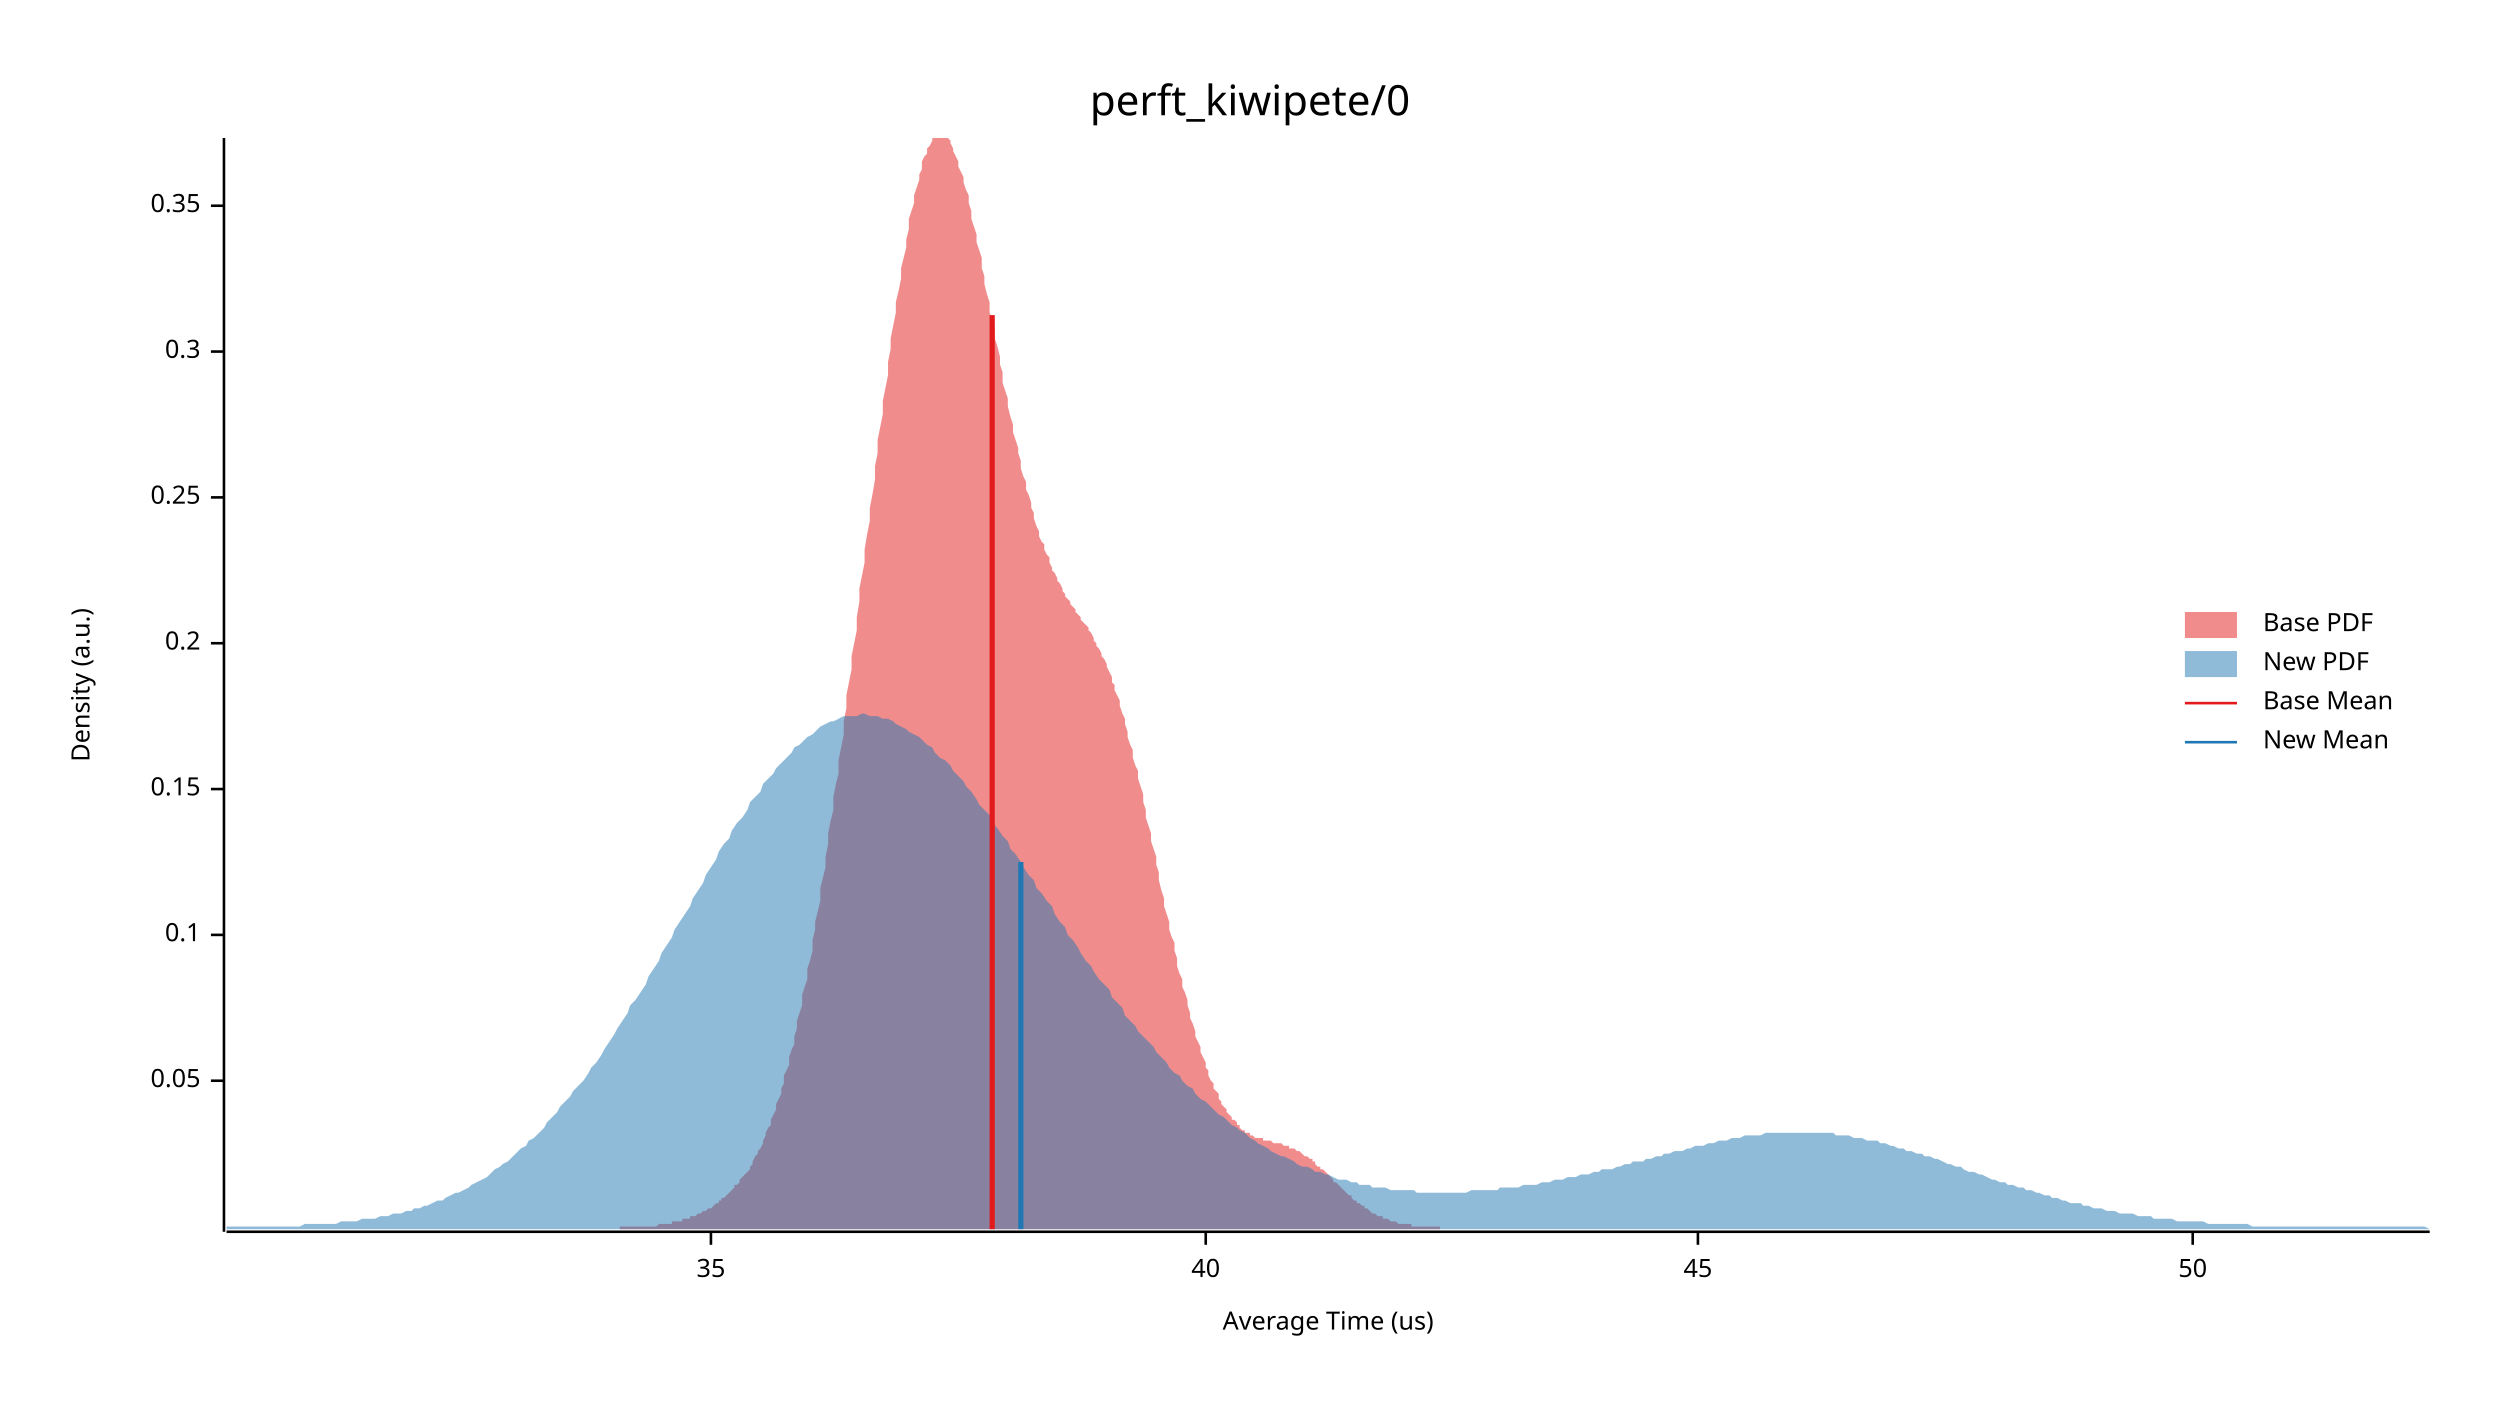
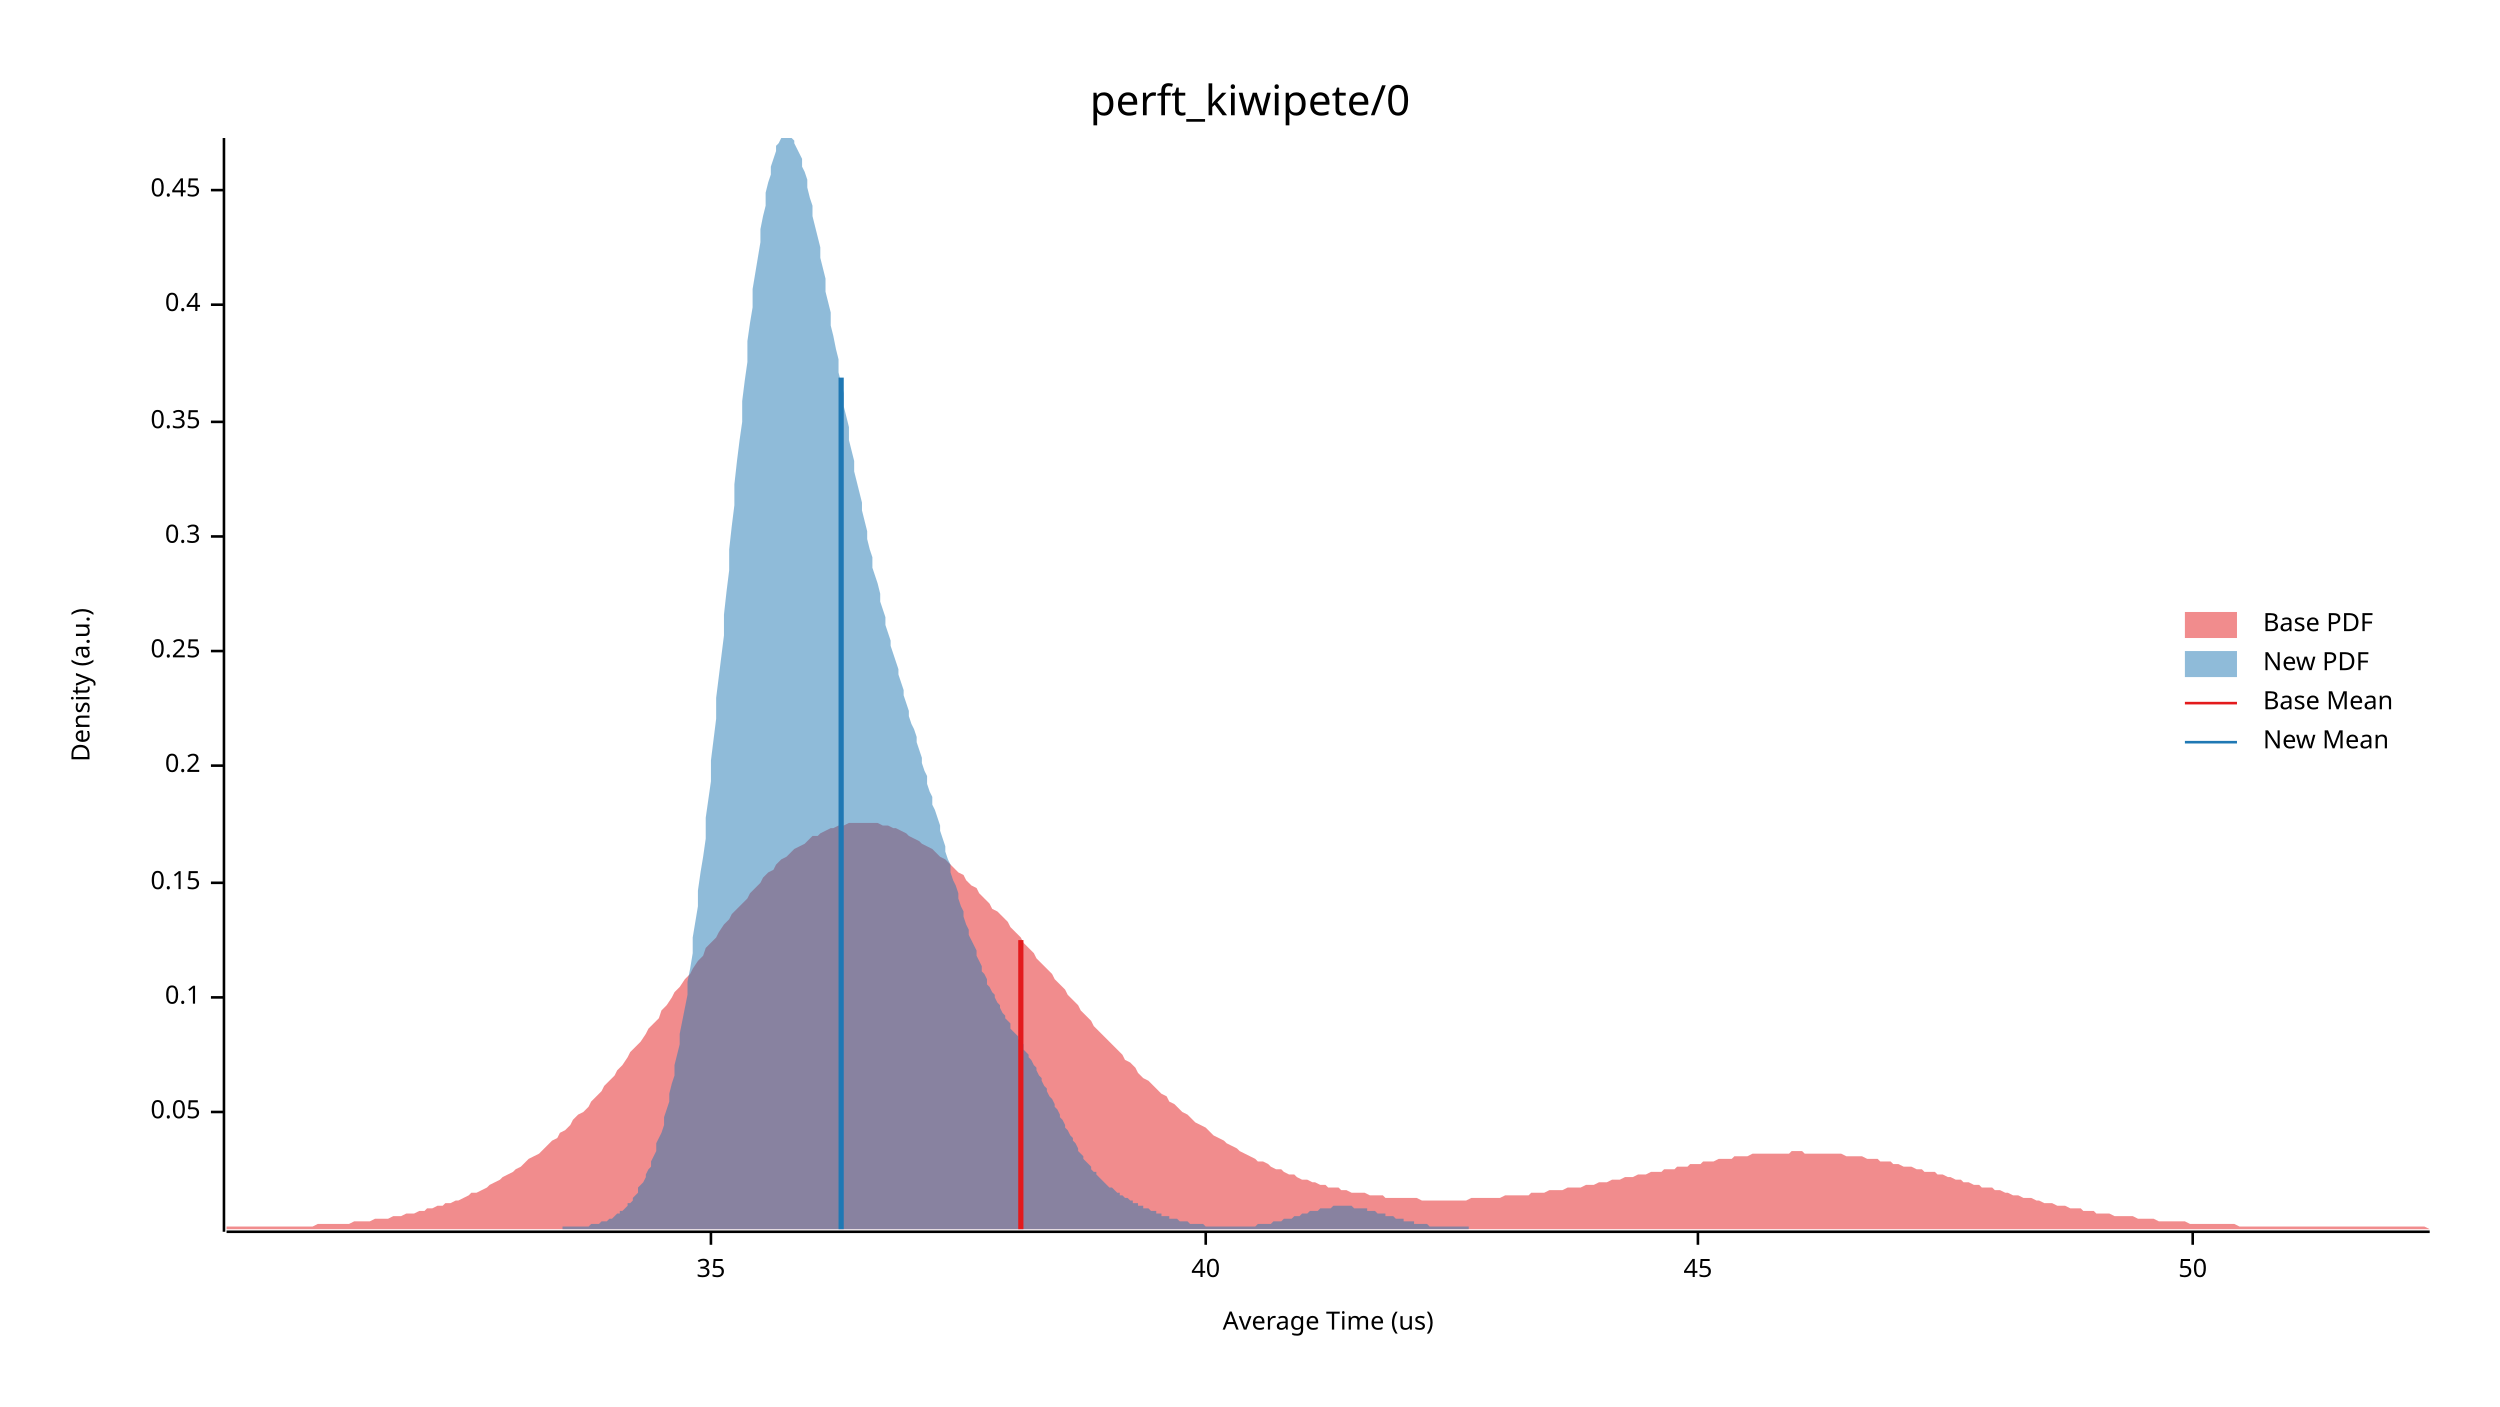
<svg xmlns="http://www.w3.org/2000/svg" width="960" height="540" viewBox="0 0 960 540">
  <text x="480" y="32" dy="0.76em" text-anchor="middle" font-family="sans-serif" font-size="16.129" opacity="1" fill="#000000">
perft_kiwipete/0
</text>
  <text x="27" y="263" dy="0.76em" text-anchor="middle" font-family="sans-serif" font-size="9.677" opacity="1" fill="#000000" transform="rotate(270, 27, 263)">
Density (a.u.)
</text>
  <text x="510" y="513" dy="-0.5ex" text-anchor="middle" font-family="sans-serif" font-size="9.677" opacity="1" fill="#000000">
Average Time (us)
</text>
  <polyline fill="none" opacity="1" stroke="#000000" stroke-width="1" points="86,53 86,473 " />
-   <text x="77" y="415" dy="0.5ex" text-anchor="end" font-family="sans-serif" font-size="9.677" opacity="1" fill="#000000">
+   <text x="77" y="427" dy="0.5ex" text-anchor="end" font-family="sans-serif" font-size="9.677" opacity="1" fill="#000000">
0.05
</text>
-   <polyline fill="none" opacity="1" stroke="#000000" stroke-width="1" points="81,415 86,415 " />
-   <text x="77" y="359" dy="0.5ex" text-anchor="end" font-family="sans-serif" font-size="9.677" opacity="1" fill="#000000">
+   <polyline fill="none" opacity="1" stroke="#000000" stroke-width="1" points="81,427 86,427 " />
+   <text x="77" y="383" dy="0.5ex" text-anchor="end" font-family="sans-serif" font-size="9.677" opacity="1" fill="#000000">
0.1
</text>
-   <polyline fill="none" opacity="1" stroke="#000000" stroke-width="1" points="81,359 86,359 " />
-   <text x="77" y="303" dy="0.5ex" text-anchor="end" font-family="sans-serif" font-size="9.677" opacity="1" fill="#000000">
+   <polyline fill="none" opacity="1" stroke="#000000" stroke-width="1" points="81,383 86,383 " />
+   <text x="77" y="339" dy="0.5ex" text-anchor="end" font-family="sans-serif" font-size="9.677" opacity="1" fill="#000000">
0.15
</text>
-   <polyline fill="none" opacity="1" stroke="#000000" stroke-width="1" points="81,303 86,303 " />
-   <text x="77" y="247" dy="0.5ex" text-anchor="end" font-family="sans-serif" font-size="9.677" opacity="1" fill="#000000">
+   <polyline fill="none" opacity="1" stroke="#000000" stroke-width="1" points="81,339 86,339 " />
+   <text x="77" y="294" dy="0.5ex" text-anchor="end" font-family="sans-serif" font-size="9.677" opacity="1" fill="#000000">
0.2
</text>
-   <polyline fill="none" opacity="1" stroke="#000000" stroke-width="1" points="81,247 86,247 " />
-   <text x="77" y="191" dy="0.5ex" text-anchor="end" font-family="sans-serif" font-size="9.677" opacity="1" fill="#000000">
+   <polyline fill="none" opacity="1" stroke="#000000" stroke-width="1" points="81,294 86,294 " />
+   <text x="77" y="250" dy="0.5ex" text-anchor="end" font-family="sans-serif" font-size="9.677" opacity="1" fill="#000000">
0.25
</text>
-   <polyline fill="none" opacity="1" stroke="#000000" stroke-width="1" points="81,191 86,191 " />
-   <text x="77" y="135" dy="0.5ex" text-anchor="end" font-family="sans-serif" font-size="9.677" opacity="1" fill="#000000">
+   <polyline fill="none" opacity="1" stroke="#000000" stroke-width="1" points="81,250 86,250 " />
+   <text x="77" y="206" dy="0.5ex" text-anchor="end" font-family="sans-serif" font-size="9.677" opacity="1" fill="#000000">
0.3
</text>
-   <polyline fill="none" opacity="1" stroke="#000000" stroke-width="1" points="81,135 86,135 " />
-   <text x="77" y="79" dy="0.5ex" text-anchor="end" font-family="sans-serif" font-size="9.677" opacity="1" fill="#000000">
+   <polyline fill="none" opacity="1" stroke="#000000" stroke-width="1" points="81,206 86,206 " />
+   <text x="77" y="162" dy="0.5ex" text-anchor="end" font-family="sans-serif" font-size="9.677" opacity="1" fill="#000000">
0.35
</text>
-   <polyline fill="none" opacity="1" stroke="#000000" stroke-width="1" points="81,79 86,79 " />
+   <polyline fill="none" opacity="1" stroke="#000000" stroke-width="1" points="81,162 86,162 " />
+   <text x="77" y="117" dy="0.5ex" text-anchor="end" font-family="sans-serif" font-size="9.677" opacity="1" fill="#000000">
+ 0.4
+ </text>
+   <polyline fill="none" opacity="1" stroke="#000000" stroke-width="1" points="81,117 86,117 " />
+   <text x="77" y="73" dy="0.5ex" text-anchor="end" font-family="sans-serif" font-size="9.677" opacity="1" fill="#000000">
+ 0.45
+ </text>
+   <polyline fill="none" opacity="1" stroke="#000000" stroke-width="1" points="81,73 86,73 " />
  <polyline fill="none" opacity="1" stroke="#000000" stroke-width="1" points="87,473 933,473 " />
  <text x="273" y="483" dy="0.76em" text-anchor="middle" font-family="sans-serif" font-size="9.677" opacity="1" fill="#000000">
35
</text>
  <polyline fill="none" opacity="1" stroke="#000000" stroke-width="1" points="273,473 273,478 " />
  <text x="463" y="483" dy="0.76em" text-anchor="middle" font-family="sans-serif" font-size="9.677" opacity="1" fill="#000000">
40
</text>
  <polyline fill="none" opacity="1" stroke="#000000" stroke-width="1" points="463,473 463,478 " />
  <text x="652" y="483" dy="0.76em" text-anchor="middle" font-family="sans-serif" font-size="9.677" opacity="1" fill="#000000">
45
</text>
  <polyline fill="none" opacity="1" stroke="#000000" stroke-width="1" points="652,473 652,478 " />
  <text x="842" y="483" dy="0.76em" text-anchor="middle" font-family="sans-serif" font-size="9.677" opacity="1" fill="#000000">
50
</text>
  <polyline fill="none" opacity="1" stroke="#000000" stroke-width="1" points="842,473 842,478 " />
-   <polygon opacity="0.5" fill="#E31A1C" points="238,471 238,471 239,471 240,471 240,471 241,471 241,471 242,471 243,471 243,471 244,471 245,471 245,471 246,471 246,471 247,471 248,471 248,471 249,471 250,471 250,471 251,471 252,471 252,471 253,470 253,470 254,470 255,470 255,470 256,470 257,470 257,470 258,470 258,469 259,469 260,469 260,469 261,469 262,469 262,468 263,468 264,468 264,468 265,468 265,467 266,467 267,467 267,467 268,466 269,466 269,466 270,465 270,465 271,465 272,464 272,464 273,464 274,463 274,463 275,462 276,462 276,461 277,461 277,460 278,460 279,459 279,459 280,458 281,457 281,457 282,456 282,455 283,455 284,454 284,453 285,452 286,451 286,451 287,450 288,449 288,448 289,447 289,446 290,444 291,443 291,442 292,441 293,439 293,438 294,436 294,435 295,433 296,432 296,430 297,428 298,426 298,424 299,422 300,420 300,418 301,416 301,413 302,411 303,409 303,406 304,403 305,401 305,398 306,395 306,392 307,389 308,386 308,382 309,379 310,376 310,372 311,369 312,365 312,361 313,357 313,354 314,350 315,346 315,341 316,337 317,333 317,329 318,324 318,320 319,315 320,311 320,306 321,301 322,297 322,292 323,287 324,282 324,277 325,272 325,267 326,262 327,257 327,252 328,247 329,242 329,237 330,231 330,226 331,221 332,216 332,211 333,205 334,200 334,195 335,190 336,184 336,179 337,174 337,169 338,164 339,159 339,154 340,149 341,144 341,139 342,134 342,130 343,125 344,120 344,116 345,112 346,107 346,103 347,99 348,95 348,92 349,88 349,84 350,81 351,78 351,75 352,72 353,69 353,67 354,65 354,62 355,60 356,59 356,57 357,56 358,54 358,53 359,53 360,53 360,53 361,53 361,53 362,53 363,53 363,53 364,53 365,54 365,55 366,57 366,58 367,60 368,62 368,64 369,66 370,68 370,70 371,73 372,75 372,78 373,81 373,84 374,87 375,90 375,93 376,96 377,99 377,103 378,106 378,109 379,113 380,116 380,120 381,123 382,126 382,130 383,133 384,137 384,140 385,143 385,147 386,150 387,153 387,156 388,160 389,163 389,166 390,169 391,172 391,174 392,177 392,180 393,183 394,185 394,188 395,190 396,193 396,195 397,197 397,199 398,202 399,204 399,206 400,208 401,209 401,211 402,213 403,214 403,216 404,218 404,219 405,220 406,222 406,223 407,224 408,226 408,227 409,228 409,229 410,230 411,231 411,232 412,233 413,234 413,235 414,236 415,237 415,238 416,239 416,239 417,240 418,241 418,242 419,243 420,245 420,246 421,247 421,248 422,249 423,251 423,252 424,253 425,255 425,256 426,258 427,260 427,262 428,263 428,265 429,267 430,269 430,271 431,274 432,276 432,278 433,281 433,283 434,286 435,288 435,291 436,294 437,296 437,299 438,302 439,305 439,308 440,311 440,314 441,317 442,320 442,323 443,326 444,329 444,332 445,335 445,338 446,342 447,345 447,348 448,351 449,354 449,357 450,360 451,362 451,365 452,368 452,371 453,374 454,376 454,379 455,381 456,384 456,386 457,389 457,391 458,393 459,396 459,398 460,400 461,402 461,404 462,406 463,408 463,410 464,411 464,413 465,415 466,416 466,418 467,419 468,420 468,422 469,423 469,424 470,425 471,426 471,427 472,428 473,429 473,430 474,430 475,431 475,432 476,432 476,433 477,434 478,434 478,435 479,435 480,435 480,436 481,436 481,436 482,437 483,437 483,437 484,437 485,437 485,438 486,438 487,438 487,438 488,438 488,438 489,439 490,439 490,439 491,439 492,439 492,439 493,440 493,440 494,440 495,440 495,441 496,441 497,441 497,441 498,442 499,442 499,442 500,443 500,443 501,444 502,444 502,444 503,445 504,445 504,446 505,446 505,447 506,448 507,448 507,449 508,449 509,450 509,450 510,451 511,452 511,452 512,453 512,454 513,454 514,455 514,455 515,456 516,457 516,457 517,458 517,458 518,459 519,459 519,460 520,461 521,461 521,462 522,462 523,463 523,463 524,463 524,464 525,464 526,465 526,465 527,466 528,466 528,466 529,467 529,467 530,467 531,467 531,468 532,468 533,468 533,468 534,469 535,469 535,469 536,469 536,469 537,470 538,470 538,470 539,470 540,470 540,470 541,470 542,470 542,471 543,471 543,471 544,471 545,471 545,471 546,471 547,471 547,471 548,471 548,471 549,471 550,471 550,471 551,471 552,471 552,471 553,471 553,472 238,472 " />
-   <polygon opacity="0.5" fill="#1F78B4" points="87,471 88,471 90,471 92,471 93,471 95,471 97,471 98,471 100,471 102,471 103,471 105,471 107,471 109,471 110,471 112,471 114,471 115,471 117,470 119,470 120,470 122,470 124,470 125,470 127,470 129,470 131,469 132,469 134,469 136,469 137,469 139,468 141,468 142,468 144,468 146,467 148,467 149,467 151,466 153,466 154,466 156,465 158,465 159,464 161,464 163,463 164,463 166,462 168,461 170,461 171,460 173,459 175,458 176,458 178,457 180,456 181,455 183,454 185,453 187,452 188,451 190,449 192,448 193,447 195,446 197,444 198,443 200,441 202,440 203,438 205,437 207,435 209,433 210,431 212,429 214,427 215,425 217,423 219,421 220,419 222,417 224,415 226,412 227,410 229,408 231,405 232,403 234,400 236,397 237,395 239,392 241,389 242,386 244,384 246,381 248,378 249,375 251,372 253,369 254,366 256,363 258,360 259,357 261,354 263,351 265,348 266,345 268,342 270,339 271,336 273,333 275,330 276,327 278,324 280,322 281,319 283,316 285,314 287,311 288,308 290,306 292,304 293,301 295,299 297,297 298,295 300,293 302,291 304,289 305,287 307,286 309,284 310,283 312,282 314,280 315,279 317,278 319,277 320,277 322,276 324,275 326,275 327,275 329,275 331,274 332,274 334,275 336,275 337,275 339,276 341,276 343,277 344,278 346,279 348,280 349,281 351,282 353,283 354,284 356,286 358,287 359,289 361,291 363,292 365,294 366,296 368,298 370,300 371,302 373,304 375,307 376,309 378,311 380,313 381,316 383,318 385,321 387,323 388,326 390,328 392,331 393,333 395,336 397,338 398,341 400,343 402,346 404,348 405,351 407,354 409,356 410,359 412,361 414,364 415,366 417,369 419,371 420,373 422,376 424,378 426,380 427,383 429,385 431,387 432,390 434,392 436,394 437,396 439,398 441,400 443,402 444,404 446,406 448,408 449,410 451,412 453,413 454,415 456,417 458,418 459,420 461,422 463,423 465,425 466,426 468,428 470,429 471,430 473,432 475,433 476,434 478,435 480,437 482,438 483,439 485,440 487,441 488,442 490,443 492,444 493,444 495,445 497,446 498,447 500,448 502,448 504,449 505,450 507,450 509,451 510,451 512,452 514,453 515,453 517,453 519,454 521,454 522,455 524,455 526,455 527,456 529,456 531,456 532,456 534,457 536,457 537,457 539,457 541,457 543,457 544,458 546,458 548,458 549,458 551,458 553,458 554,458 556,458 558,458 560,458 561,458 563,458 565,457 566,457 568,457 570,457 571,457 573,457 575,457 576,456 578,456 580,456 582,456 583,456 585,455 587,455 588,455 590,455 592,454 593,454 595,454 597,453 599,453 600,453 602,452 604,452 605,452 607,451 609,451 610,451 612,450 614,450 615,449 617,449 619,449 621,448 622,448 624,447 626,447 627,446 629,446 631,446 632,445 634,445 636,444 638,444 639,443 641,443 643,442 644,442 646,442 648,441 649,441 651,440 653,440 654,440 656,439 658,439 660,438 661,438 663,438 665,437 666,437 668,437 670,436 671,436 673,436 675,436 676,436 678,435 680,435 682,435 683,435 685,435 687,435 688,435 690,435 692,435 693,435 695,435 697,435 699,435 700,435 702,435 704,435 705,436 707,436 709,436 710,436 712,437 714,437 715,437 717,438 719,438 721,438 722,439 724,439 726,440 727,440 729,441 731,441 732,442 734,442 736,443 738,443 739,444 741,444 743,445 744,445 746,446 748,447 749,447 751,448 753,448 754,449 756,450 758,450 760,451 761,451 763,452 765,453 766,453 768,454 770,454 771,455 773,455 775,456 777,456 778,457 780,457 782,458 783,458 785,459 787,459 788,460 790,460 792,461 793,461 795,462 797,462 799,462 800,463 802,463 804,464 805,464 807,464 809,465 810,465 812,465 814,466 816,466 817,466 819,466 821,467 822,467 824,467 826,467 827,468 829,468 831,468 832,468 834,468 836,469 838,469 839,469 841,469 843,469 844,469 846,469 848,470 849,470 851,470 853,470 855,470 856,470 858,470 860,470 861,470 863,470 865,471 866,471 868,471 870,471 871,471 873,471 875,471 877,471 878,471 880,471 882,471 883,471 885,471 887,471 888,471 890,471 892,471 894,471 895,471 897,471 899,471 900,471 902,471 904,471 905,471 907,471 909,471 910,471 912,471 914,471 916,471 917,471 919,471 921,471 922,471 924,471 926,471 927,471 929,471 931,471 933,472 933,472 87,472 " />
-   <polyline fill="none" opacity="1" stroke="#E31A1C" stroke-width="2" points="381,472 381,121 " />
-   <polyline fill="none" opacity="1" stroke="#1F78B4" stroke-width="2" points="392,472 392,331 " />
+   <polygon opacity="0.5" fill="#E31A1C" points="87,471 88,471 90,471 92,471 93,471 95,471 97,471 98,471 100,471 102,471 103,471 105,471 107,471 109,471 110,471 112,471 114,471 115,471 117,471 119,471 120,471 122,470 124,470 125,470 127,470 129,470 131,470 132,470 134,470 136,469 137,469 139,469 141,469 142,469 144,468 146,468 148,468 149,468 151,467 153,467 154,467 156,466 158,466 159,466 161,465 163,465 164,464 166,464 168,463 170,463 171,462 173,462 175,461 176,461 178,460 180,459 181,458 183,458 185,457 187,456 188,455 190,454 192,453 193,452 195,451 197,450 198,449 200,448 202,446 203,445 205,444 207,443 209,441 210,440 212,438 214,437 215,435 217,434 219,432 220,430 222,428 224,427 226,425 227,423 229,421 231,419 232,417 234,415 236,413 237,411 239,409 241,406 242,404 244,402 246,400 248,397 249,395 251,393 253,391 254,388 256,386 258,383 259,381 261,379 263,376 265,374 266,372 268,369 270,367 271,364 273,362 275,360 276,358 278,355 280,353 281,351 283,349 285,347 287,345 288,343 290,341 292,339 293,337 295,335 297,334 298,332 300,330 302,329 304,327 305,326 307,325 309,324 310,323 312,321 314,321 315,320 317,319 319,318 320,318 322,317 324,317 326,316 327,316 329,316 331,316 332,316 334,316 336,316 337,316 339,317 341,317 343,318 344,318 346,319 348,320 349,321 351,322 353,323 354,324 356,325 358,326 359,327 361,329 363,330 365,332 366,333 368,335 370,336 371,338 373,340 375,341 376,343 378,345 380,347 381,349 383,350 385,352 387,354 388,356 390,358 392,360 393,362 395,364 397,366 398,368 400,370 402,372 404,374 405,376 407,378 409,380 410,382 412,384 414,386 415,388 417,390 419,392 420,394 422,396 424,398 426,400 427,401 429,403 431,405 432,407 434,408 436,410 437,412 439,414 441,415 443,417 444,418 446,420 448,421 449,423 451,424 453,426 454,427 456,428 458,430 459,431 461,432 463,433 465,435 466,436 468,437 470,438 471,439 473,440 475,441 476,442 478,443 480,444 482,445 483,446 485,446 487,447 488,448 490,449 492,449 493,450 495,451 497,451 498,452 500,453 502,453 504,454 505,454 507,455 509,455 510,456 512,456 514,456 515,457 517,457 519,458 521,458 522,458 524,458 526,459 527,459 529,459 531,459 532,460 534,460 536,460 537,460 539,460 541,460 543,460 544,460 546,461 548,461 549,461 551,461 553,461 554,461 556,461 558,461 560,461 561,461 563,461 565,460 566,460 568,460 570,460 571,460 573,460 575,460 576,460 578,459 580,459 582,459 583,459 585,459 587,459 588,458 590,458 592,458 593,458 595,457 597,457 599,457 600,457 602,456 604,456 605,456 607,456 609,455 610,455 612,455 614,454 615,454 617,454 619,453 621,453 622,453 624,452 626,452 627,452 629,451 631,451 632,451 634,450 636,450 638,450 639,449 641,449 643,449 644,448 646,448 648,448 649,447 651,447 653,447 654,446 656,446 658,446 660,445 661,445 663,445 665,445 666,444 668,444 670,444 671,444 673,443 675,443 676,443 678,443 680,443 682,443 683,443 685,443 687,443 688,442 690,442 692,442 693,443 695,443 697,443 699,443 700,443 702,443 704,443 705,443 707,443 709,444 710,444 712,444 714,444 715,444 717,445 719,445 721,445 722,446 724,446 726,446 727,447 729,447 731,448 732,448 734,448 736,449 738,449 739,450 741,450 743,450 744,451 746,451 748,452 749,452 751,453 753,453 754,454 756,454 758,455 760,455 761,456 763,456 765,456 766,457 768,457 770,458 771,458 773,459 775,459 777,460 778,460 780,460 782,461 783,461 785,462 787,462 788,462 790,463 792,463 793,463 795,464 797,464 799,464 800,465 802,465 804,465 805,466 807,466 809,466 810,466 812,467 814,467 816,467 817,467 819,467 821,468 822,468 824,468 826,468 827,468 829,469 831,469 832,469 834,469 836,469 838,469 839,469 841,470 843,470 844,470 846,470 848,470 849,470 851,470 853,470 855,470 856,470 858,470 860,471 861,471 863,471 865,471 866,471 868,471 870,471 871,471 873,471 875,471 877,471 878,471 880,471 882,471 883,471 885,471 887,471 888,471 890,471 892,471 894,471 895,471 897,471 899,471 900,471 902,471 904,471 905,471 907,471 909,471 910,471 912,471 914,471 916,471 917,471 919,471 921,471 922,471 924,471 926,471 927,471 929,471 931,471 933,472 933,472 87,472 " />
+   <polygon opacity="0.5" fill="#1F78B4" points="216,471 217,471 218,471 218,471 219,471 220,471 220,471 221,471 222,471 222,471 223,471 224,471 225,471 225,471 226,471 227,470 227,470 228,470 229,470 229,470 230,470 231,469 231,469 232,469 233,469 234,468 234,468 235,468 236,467 236,467 237,466 238,466 238,465 239,465 240,464 241,463 241,462 242,462 243,461 243,460 244,459 245,458 245,456 246,455 247,454 248,452 248,451 249,449 250,448 250,446 251,444 252,442 252,439 253,437 254,435 255,432 255,429 256,426 257,423 257,420 258,416 259,413 259,409 260,405 261,401 261,397 262,392 263,387 264,382 264,377 265,372 266,366 266,360 267,354 268,348 268,342 269,335 270,329 271,322 271,314 272,307 273,300 273,292 274,284 275,276 275,268 276,260 277,252 278,244 278,236 279,227 280,219 280,211 281,202 282,194 282,186 283,177 284,169 285,162 285,154 286,146 287,139 287,131 288,124 289,118 289,111 290,105 291,99 292,93 292,88 293,83 294,79 294,74 295,70 296,67 296,64 297,61 298,58 298,56 299,55 300,53 301,53 301,53 302,53 303,53 303,53 304,53 305,54 305,55 306,57 307,59 308,61 308,64 309,66 310,69 310,72 311,76 312,79 312,83 313,87 314,91 315,95 315,99 316,103 317,107 317,112 318,116 319,120 319,125 320,129 321,134 322,138 322,143 323,147 324,151 324,156 325,160 326,164 326,169 327,173 328,177 328,181 329,185 330,189 331,193 331,196 332,200 333,204 333,207 334,211 335,214 335,218 336,221 337,224 338,228 338,231 339,234 340,237 340,240 341,243 342,246 342,248 343,251 344,254 345,257 345,259 346,262 347,265 347,267 348,270 349,273 349,275 350,278 351,280 352,283 352,285 353,288 354,291 354,293 355,296 356,298 356,301 357,304 358,306 358,309 359,311 360,314 361,317 361,319 362,322 363,325 363,327 364,330 365,332 365,335 366,338 367,340 368,343 368,345 369,348 370,350 370,352 371,355 372,357 372,359 373,361 374,363 375,365 375,367 376,369 377,371 377,373 378,374 379,376 379,378 380,379 381,381 382,382 382,383 383,385 384,386 384,387 385,389 386,390 386,391 387,392 388,393 388,395 389,396 390,397 391,398 391,399 392,400 393,401 393,403 394,404 395,405 395,406 396,407 397,409 398,410 398,411 399,413 400,414 400,415 401,417 402,418 402,419 403,421 404,422 405,424 405,425 406,426 407,428 407,429 408,430 409,432 409,433 410,434 411,436 412,437 412,438 413,439 414,441 414,442 415,443 416,444 416,445 417,446 418,447 419,448 419,449 420,450 421,450 421,451 422,452 423,453 423,453 424,454 425,455 425,455 426,456 427,456 428,457 428,457 429,458 430,458 430,459 431,459 432,460 432,460 433,460 434,461 435,461 435,462 436,462 437,462 437,463 438,463 439,463 439,464 440,464 441,464 442,465 442,465 443,465 444,465 444,466 445,466 446,466 446,467 447,467 448,467 449,467 449,468 450,468 451,468 451,468 452,468 453,469 453,469 454,469 455,469 455,469 456,469 457,470 458,470 458,470 459,470 460,470 460,470 461,470 462,470 462,470 463,471 464,471 465,471 465,471 466,471 467,471 467,471 468,471 469,471 469,471 470,471 471,471 472,471 472,471 473,471 474,471 474,471 475,471 476,471 476,471 477,471 478,471 479,471 479,471 480,471 481,471 481,471 482,471 483,470 483,470 484,470 485,470 485,470 486,470 487,470 488,470 488,470 489,469 490,469 490,469 491,469 492,469 492,469 493,468 494,468 495,468 495,468 496,468 497,467 497,467 498,467 499,467 499,467 500,466 501,466 502,466 502,466 503,465 504,465 504,465 505,465 506,465 506,465 507,464 508,464 509,464 509,464 510,464 511,464 511,464 512,463 513,463 513,463 514,463 515,463 516,463 516,463 517,463 518,463 518,463 519,463 520,464 520,464 521,464 522,464 522,464 523,464 524,464 525,464 525,465 526,465 527,465 527,465 528,465 529,466 529,466 530,466 531,466 532,466 532,467 533,467 534,467 534,467 535,467 536,468 536,468 537,468 538,468 539,468 539,469 540,469 541,469 541,469 542,469 543,469 543,470 544,470 545,470 546,470 546,470 547,470 548,470 548,470 549,471 550,471 550,471 551,471 552,471 552,471 553,471 554,471 555,471 555,471 556,471 557,471 557,471 558,471 559,471 559,471 560,471 561,471 562,471 562,471 563,471 564,471 564,471 564,472 216,472 " />
+   <polyline fill="none" opacity="1" stroke="#E31A1C" stroke-width="2" points="392,472 392,361 " />
+   <polyline fill="none" opacity="1" stroke="#1F78B4" stroke-width="2" points="323,472 323,145 " />
  <text x="869" y="235" dy="0.76em" text-anchor="start" font-family="sans-serif" font-size="9.677" opacity="1" fill="#000000">
Base PDF
</text>
  <text x="869" y="250" dy="0.76em" text-anchor="start" font-family="sans-serif" font-size="9.677" opacity="1" fill="#000000">
New PDF
</text>
  <text x="869" y="265" dy="0.76em" text-anchor="start" font-family="sans-serif" font-size="9.677" opacity="1" fill="#000000">
Base Mean
</text>
  <text x="869" y="280" dy="0.76em" text-anchor="start" font-family="sans-serif" font-size="9.677" opacity="1" fill="#000000">
New Mean
</text>
  <rect x="839" y="235" width="20" height="10" opacity="0.5" fill="#E31A1C" stroke="none" />
  <rect x="839" y="250" width="20" height="10" opacity="0.5" fill="#1F78B4" stroke="none" />
  <polyline fill="none" opacity="1" stroke="#E31A1C" stroke-width="1" points="839,270 859,270 " />
  <polyline fill="none" opacity="1" stroke="#1F78B4" stroke-width="1" points="839,285 859,285 " />
</svg>
